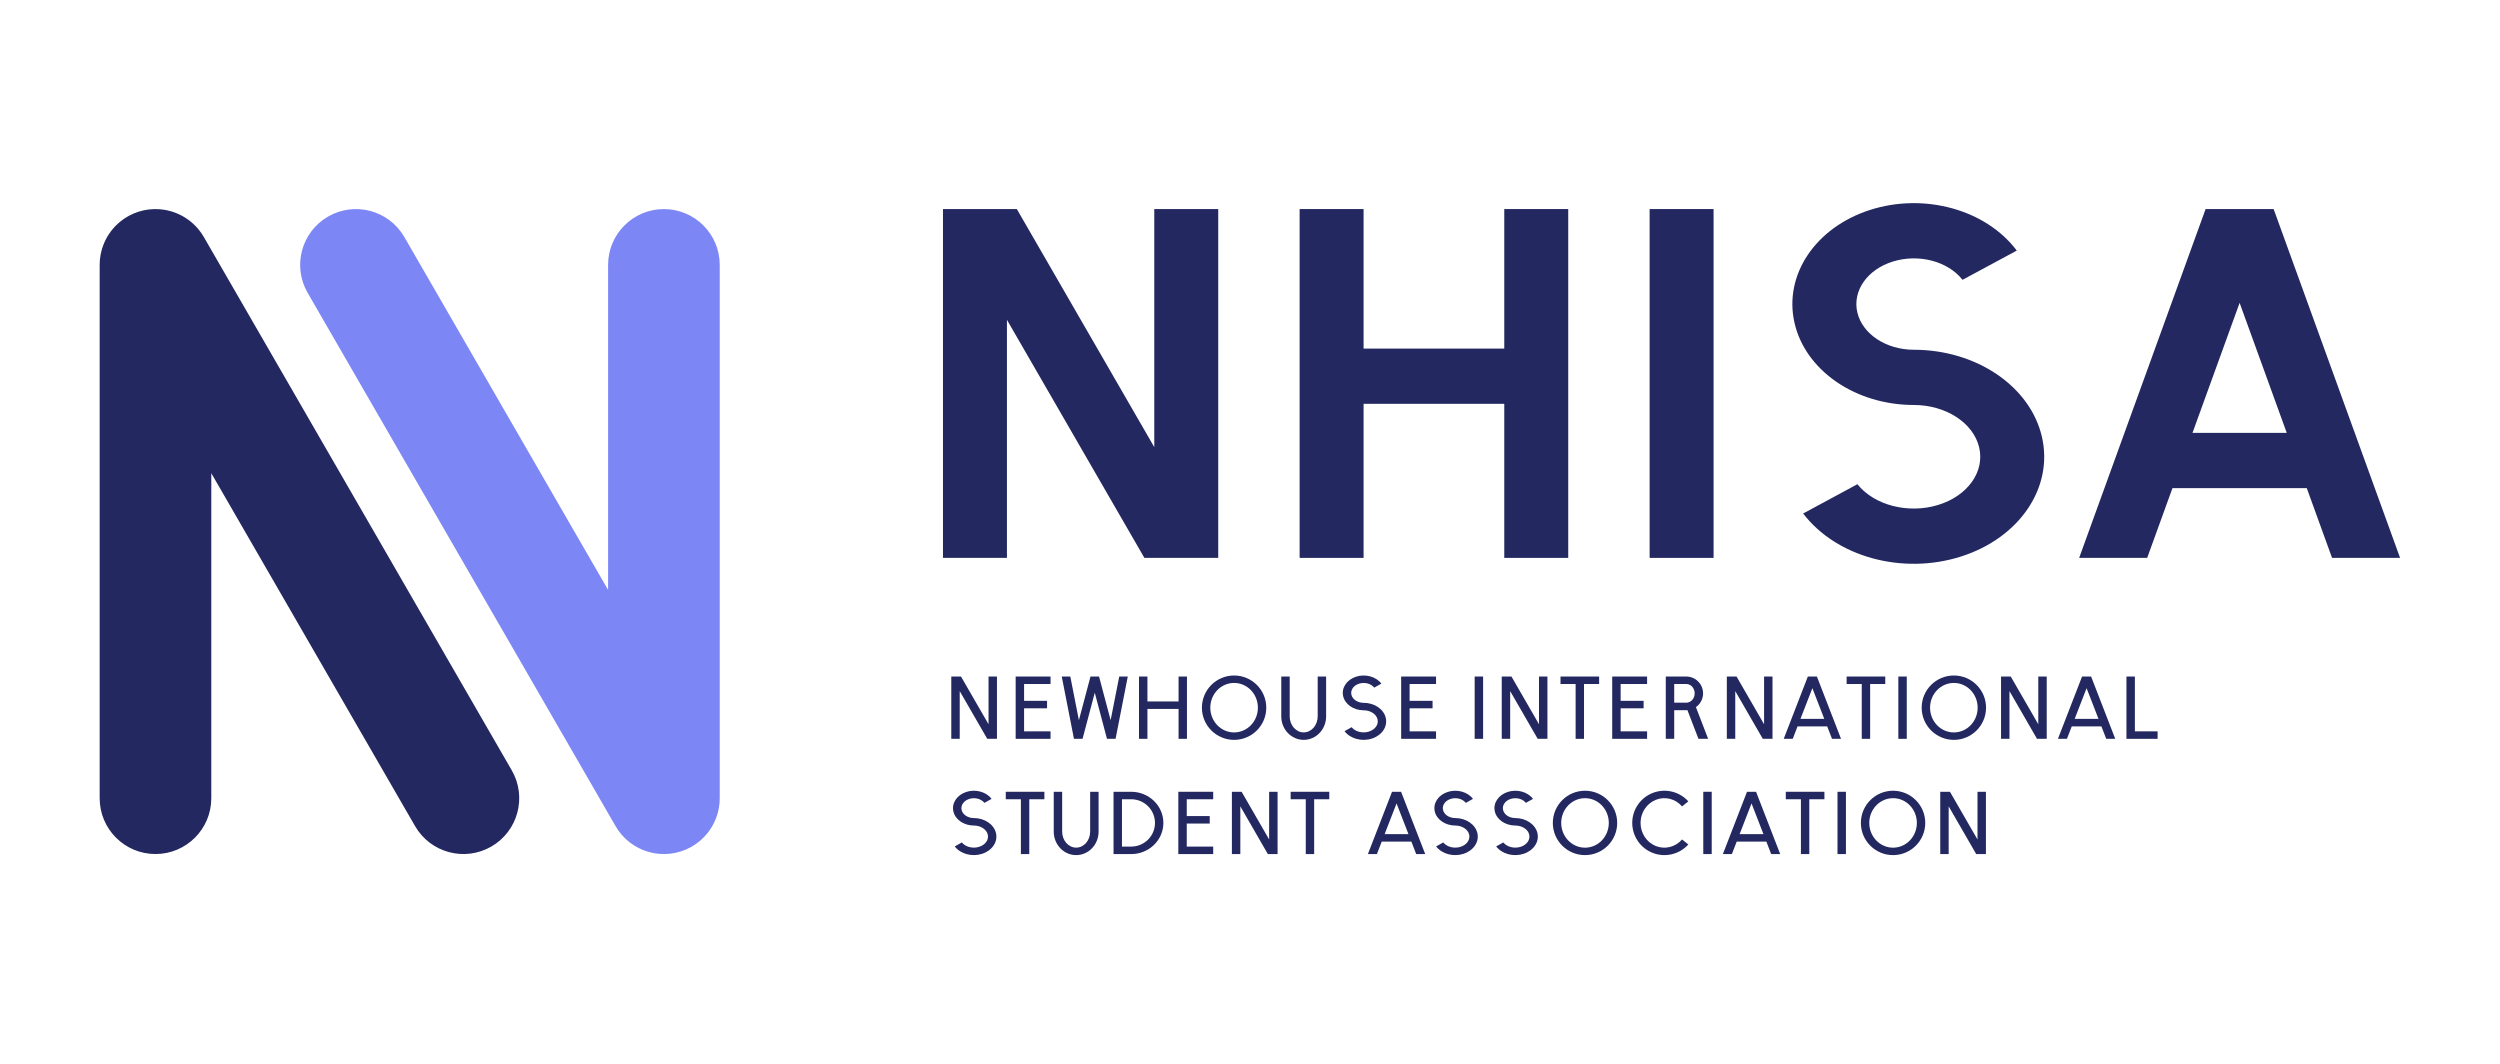
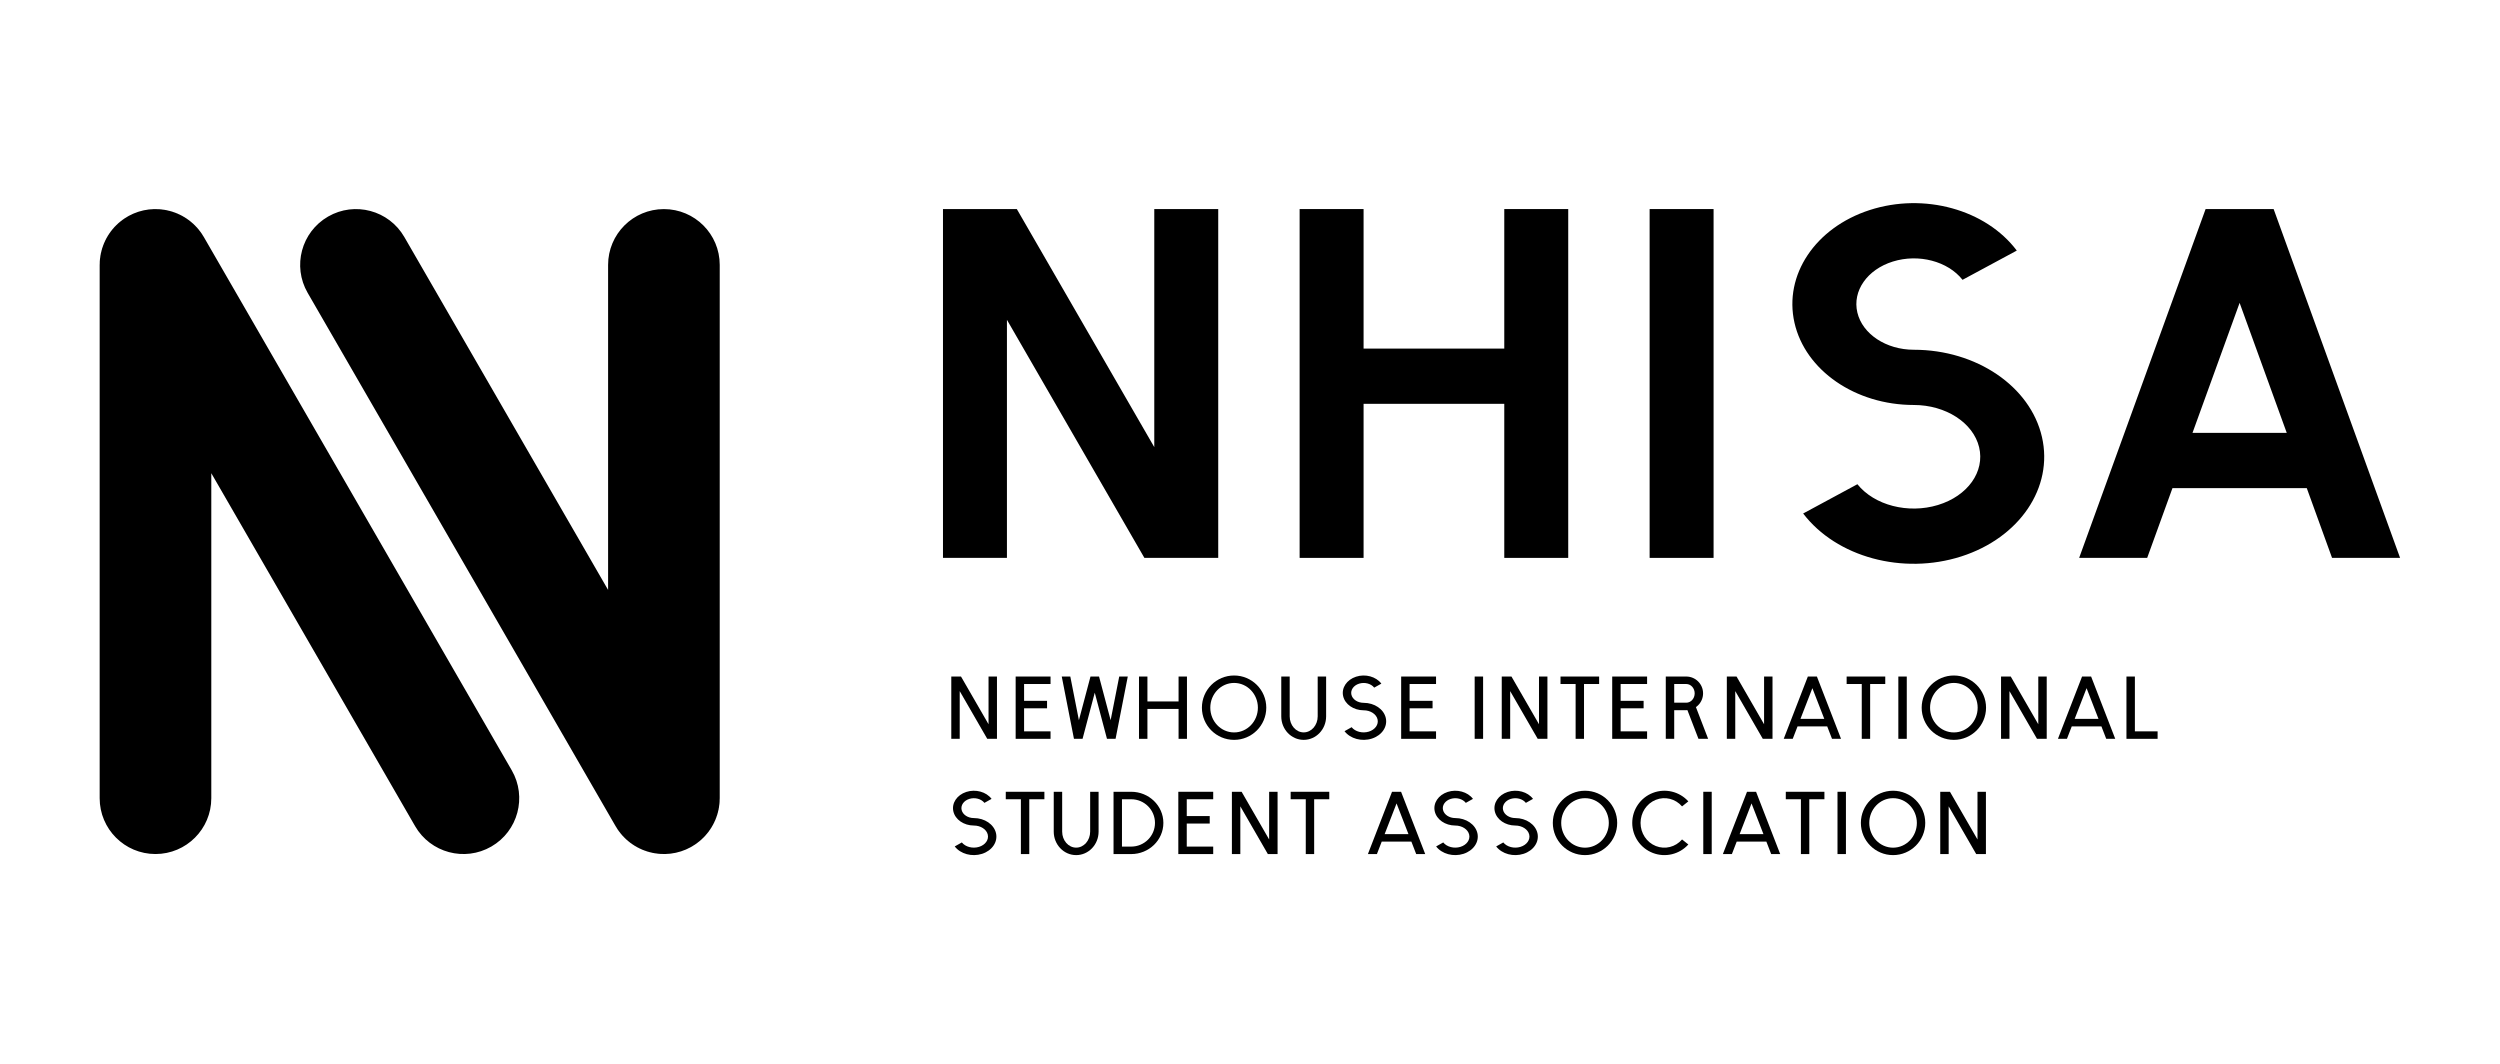
<svg xmlns="http://www.w3.org/2000/svg" viewBox="0 0 602 256" width="602" height="256" role="img" aria-labelledby="title">
-   <path fill="#232860" d="M50.88 192.21 L50.88 63.79 A13.44 13.44 0 0 0 24 63.79 L24 192.21 A13.44 13.44 0 0 0 50.88 192.21 Z M25.8 70.51 L99.95 198.93 A13.44 13.44 0 0 0 123.23 185.49 L49.08 57.07 A13.44 13.44 0 0 0 25.8 70.51 Z" />
-   <path fill="#7C86F5" d="M74.08 70.51 L148.23 198.93 A13.44 13.44 0 0 0 171.51 185.49 L97.36 57.07 A13.44 13.44 0 0 0 74.08 70.51 Z M173.31 192.21 L173.31 63.79 A13.44 13.44 0 0 0 146.43 63.79 L146.43 192.21 A13.44 13.44 0 0 0 173.31 192.21 Z" />
-   <path fill="#232860" transform="translate(227.07 50.34)" d="M0 0 L17.78 0 L50.88 57.33 L50.88 0 L66.28 0 L66.28 84 L48.5 84 L15.4 26.67 L15.4 84 L0 84 Z" />
-   <path fill="#232860" transform="translate(312.95 50.34)" d="M0 0 L15.4 0 L15.4 33.6 L49.28 33.6 L49.28 0 L64.68 0 L64.68 84 L49.28 84 L49.28 46.9 L15.4 46.9 L15.4 84 L0 84 Z" />
-   <path fill="#232860" transform="translate(397.23 50.34)" d="M0 0 L15.4 0 L15.4 84 L0 84 Z" />
-   <path fill="#232860" transform="translate(429.43 50.34)" d="M56.21 10 A29.24 24.3 0 1 0 31.41 47.18 A16.01 12.47 0 1 1 17.83 66.26 L4.77 73.31 A31.41 25.77 0 1 0 31.41 33.88 A13.84 11 0 1 1 43.15 17.04 Z" />
-   <path fill="#232860" fill-rule="evenodd" transform="translate(500.66 50.34)" d="M30.45 0 L46.83 0 L77.28 84 L60.9 84 L54.81 67.2 L22.47 67.2 L16.38 84 L0 84 Z M38.64 22.59 L49.99 53.9 L27.29 53.9 Z" />
-   <path fill="#232860" transform="translate(229.07 162.91)" d="M0 0 L2.34 0 L8.97 11.49 L8.97 0 L11 0 L11 15 L8.66 15 L2.03 3.51 L2.03 15 L0 15 Z" />
-   <path fill="#232860" transform="translate(244.57 162.91)" d="M0 0 L8.4 0 L8.4 1.8 L2.03 1.8 L2.03 5.85 L7.56 5.85 L7.56 7.65 L2.03 7.65 L2.03 13.2 L8.4 13.2 L8.4 15 L0 15 Z" />
-   <path fill="#232860" transform="translate(255.67 162.91)" d="M0 0 L2.06 0 L5.01 15 L2.94 15 Z M6.92 0 L8.98 0 L5.01 15 L2.94 15 Z M6.92 0 L8.98 0 L12.96 15 L10.89 15 Z M13.84 0 L15.9 0 L12.96 15 L10.89 15 Z" />
-   <path fill="#232860" transform="translate(274.27 162.91)" d="M0 0 L2.03 0 L2.03 6 L9.53 6 L9.53 0 L11.55 0 L11.55 15 L9.53 15 L9.53 7.8 L2.03 7.8 L2.03 15 L0 15 Z" />
-   <path fill="#232860" fill-rule="evenodd" transform="translate(289.42 162.91)" d="M7.75 -0.25 A7.75 7.75 0 1 1 7.75 15.25 A7.75 7.75 0 1 1 7.75 -0.25 Z M7.75 1.54 A5.73 5.96 0 1 0 7.75 13.46 A5.73 5.96 0 1 0 7.75 1.54 Z" />
-   <path fill="#232860" transform="translate(308.53 162.91)" d="M0 0 H2.03 V9.6 A3.37 3.85 0 0 0 8.77 9.6 V0 H10.8 V9.6 A5.4 5.65 0 0 1 0 9.6 Z" />
-   <path fill="#232860" transform="translate(322.93 162.91)" d="M9.7 1.71 A5.03 4.19 0 1 0 5.43 8.13 A3.41 2.66 0 1 1 2.54 12.2 L0.83 13.16 A5.43 4.46 0 1 0 5.43 6.33 A3 2.39 0 1 1 7.98 2.67 Z" />
-   <path fill="#232860" transform="translate(337.4 162.91)" d="M0 0 L8.4 0 L8.4 1.8 L2.03 1.8 L2.03 5.85 L7.56 5.85 L7.56 7.65 L2.03 7.65 L2.03 13.2 L8.4 13.2 L8.4 15 L0 15 Z" />
-   <path fill="#232860" transform="translate(355.1 162.91)" d="M0 0 L2.03 0 L2.03 15 L0 15 Z" />
-   <path fill="#232860" transform="translate(361.62 162.91)" d="M0 0 L2.34 0 L8.97 11.49 L8.97 0 L11 0 L11 15 L8.66 15 L2.03 3.51 L2.03 15 L0 15 Z" />
-   <path fill="#232860" transform="translate(375.77 162.91)" d="M0 0 L9.3 0 L9.3 1.8 L5.66 1.8 L5.66 15 L3.64 15 L3.64 1.8 L0 1.8 Z" />
-   <path fill="#232860" transform="translate(388.22 162.91)" d="M0 0 L8.4 0 L8.4 1.8 L2.03 1.8 L2.03 5.85 L7.56 5.85 L7.56 7.65 L2.03 7.65 L2.03 13.2 L8.4 13.2 L8.4 15 L0 15 Z" />
-   <path fill="#232860" transform="translate(401.12 162.91)" d="M0 0 L2.03 0 L2.03 15 L0 15 Z M0 0 H4.93 A4.05 4.05 0 0 1 4.93 8.1 H0 Z M2.03 1.8 V6.3 H4.93 A2.03 2.25 0 0 0 4.93 1.8 Z M4.52 6.3 L6.85 6.3 L10.2 15 L7.87 15 Z" />
-   <path fill="#232860" transform="translate(415.82 162.91)" d="M0 0 L2.34 0 L8.97 11.49 L8.97 0 L11 0 L11 15 L8.66 15 L2.03 3.51 L2.03 15 L0 15 Z" />
-   <path fill="#232860" fill-rule="evenodd" transform="translate(429.52 162.91)" d="M5.81 0 L7.99 0 L13.8 15 L11.63 15 L10.47 12 L3.33 12 L2.17 15 L0 15 Z M6.9 2.8 L9.77 10.2 L4.03 10.2 Z" />
-   <path fill="#232860" transform="translate(444.67 162.91)" d="M0 0 L9.3 0 L9.3 1.8 L5.66 1.8 L5.66 15 L3.64 15 L3.64 1.8 L0 1.8 Z" />
-   <path fill="#232860" transform="translate(457.12 162.91)" d="M0 0 L2.03 0 L2.03 15 L0 15 Z" />
-   <path fill="#232860" fill-rule="evenodd" transform="translate(462.74 162.91)" d="M7.75 -0.25 A7.75 7.75 0 1 1 7.75 15.25 A7.75 7.75 0 1 1 7.75 -0.25 Z M7.75 1.54 A5.73 5.96 0 1 0 7.75 13.46 A5.73 5.96 0 1 0 7.75 1.54 Z" />
-   <path fill="#232860" transform="translate(481.85 162.91)" d="M0 0 L2.34 0 L8.97 11.49 L8.97 0 L11 0 L11 15 L8.66 15 L2.03 3.51 L2.03 15 L0 15 Z" />
-   <path fill="#232860" fill-rule="evenodd" transform="translate(495.55 162.91)" d="M5.81 0 L7.99 0 L13.8 15 L11.63 15 L10.47 12 L3.33 12 L2.17 15 L0 15 Z M6.9 2.8 L9.77 10.2 L4.03 10.2 Z" />
-   <path fill="#232860" transform="translate(512.05 162.91)" d="M0 0 L2.03 0 L2.03 13.2 L7.5 13.2 L7.5 15 L0 15 Z" />
-   <path fill="#232860" transform="translate(229.07 190.66)" d="M9.7 1.71 A5.03 4.19 0 1 0 5.43 8.13 A3.41 2.66 0 1 1 2.54 12.2 L0.83 13.16 A5.43 4.46 0 1 0 5.43 6.33 A3 2.39 0 1 1 7.98 2.67 Z" />
-   <path fill="#232860" transform="translate(242.19 190.66)" d="M0 0 L9.3 0 L9.3 1.8 L5.66 1.8 L5.66 15 L3.64 15 L3.64 1.8 L0 1.8 Z" />
-   <path fill="#232860" transform="translate(253.74 190.66)" d="M0 0 H2.03 V9.6 A3.37 3.85 0 0 0 8.77 9.6 V0 H10.8 V9.6 A5.4 5.65 0 0 1 0 9.6 Z" />
-   <path fill="#232860" fill-rule="evenodd" transform="translate(268.14 190.66)" d="M0 0 H4.25 A7.75 7.5 0 0 1 4.25 15 H0 Z M2.03 1.8 H4.25 A5.73 5.7 0 0 1 4.25 13.2 H2.03 Z" />
-   <path fill="#232860" transform="translate(283.74 190.66)" d="M0 0 L8.4 0 L8.4 1.8 L2.03 1.8 L2.03 5.85 L7.56 5.85 L7.56 7.65 L2.03 7.65 L2.03 13.2 L8.4 13.2 L8.4 15 L0 15 Z" />
-   <path fill="#232860" transform="translate(296.64 190.66)" d="M0 0 L2.34 0 L8.97 11.49 L8.97 0 L11 0 L11 15 L8.66 15 L2.03 3.51 L2.03 15 L0 15 Z" />
-   <path fill="#232860" transform="translate(310.79 190.66)" d="M0 0 L9.3 0 L9.3 1.8 L5.66 1.8 L5.66 15 L3.64 15 L3.64 1.8 L0 1.8 Z" />
-   <path fill="#232860" fill-rule="evenodd" transform="translate(329.39 190.66)" d="M5.81 0 L7.99 0 L13.8 15 L11.63 15 L10.47 12 L3.33 12 L2.17 15 L0 15 Z M6.9 2.8 L9.77 10.2 L4.03 10.2 Z" />
-   <path fill="#232860" transform="translate(344.99 190.66)" d="M9.7 1.71 A5.03 4.19 0 1 0 5.43 8.13 A3.41 2.66 0 1 1 2.54 12.2 L0.83 13.16 A5.43 4.46 0 1 0 5.43 6.33 A3 2.39 0 1 1 7.98 2.67 Z" />
-   <path fill="#232860" transform="translate(359.45 190.66)" d="M9.7 1.71 A5.03 4.19 0 1 0 5.43 8.13 A3.41 2.66 0 1 1 2.54 12.2 L0.83 13.16 A5.43 4.46 0 1 0 5.43 6.33 A3 2.39 0 1 1 7.98 2.67 Z" />
-   <path fill="#232860" fill-rule="evenodd" transform="translate(373.92 190.66)" d="M7.75 -0.25 A7.75 7.75 0 1 1 7.75 15.25 A7.75 7.75 0 1 1 7.75 -0.25 Z M7.75 1.54 A5.73 5.96 0 1 0 7.75 13.46 A5.73 5.96 0 1 0 7.75 1.54 Z" />
-   <path fill="#232860" transform="translate(393.03 190.66)" d="M13.52 2.31 A7.75 7.75 0 1 0 13.52 12.69 L12.01 11.48 A5.73 5.96 0 1 1 12.01 3.52 Z" />
-   <path fill="#232860" transform="translate(410.15 190.66)" d="M0 0 L2.03 0 L2.03 15 L0 15 Z" />
-   <path fill="#232860" fill-rule="evenodd" transform="translate(414.87 190.66)" d="M5.81 0 L7.99 0 L13.8 15 L11.63 15 L10.47 12 L3.33 12 L2.17 15 L0 15 Z M6.9 2.8 L9.77 10.2 L4.03 10.2 Z" />
-   <path fill="#232860" transform="translate(430.02 190.66)" d="M0 0 L9.3 0 L9.3 1.8 L5.66 1.8 L5.66 15 L3.64 15 L3.64 1.8 L0 1.8 Z" />
-   <path fill="#232860" transform="translate(442.47 190.66)" d="M0 0 L2.03 0 L2.03 15 L0 15 Z" />
-   <path fill="#232860" fill-rule="evenodd" transform="translate(448.1 190.66)" d="M7.75 -0.25 A7.75 7.75 0 1 1 7.75 15.25 A7.75 7.75 0 1 1 7.75 -0.25 Z M7.75 1.54 A5.73 5.96 0 1 0 7.75 13.46 A5.73 5.96 0 1 0 7.75 1.54 Z" />
-   <path fill="#232860" transform="translate(467.21 190.66)" d="M0 0 L2.34 0 L8.97 11.49 L8.97 0 L11 0 L11 15 L8.66 15 L2.03 3.51 L2.03 15 L0 15 Z" />
+   <path fill="#000000" d="M50.88 192.21 L50.88 63.79 A13.44 13.44 0 0 0 24 63.79 L24 192.21 A13.44 13.44 0 0 0 50.88 192.21 Z M25.8 70.51 L99.95 198.93 A13.44 13.44 0 0 0 123.23 185.49 L49.08 57.07 A13.44 13.44 0 0 0 25.8 70.51 Z" />
+   <path fill="#000000" d="M74.08 70.51 L148.23 198.93 A13.44 13.44 0 0 0 171.51 185.49 L97.36 57.07 A13.44 13.44 0 0 0 74.08 70.51 Z M173.31 192.21 L173.31 63.79 A13.44 13.44 0 0 0 146.43 63.79 L146.43 192.21 A13.44 13.44 0 0 0 173.31 192.21 Z" />
+   <path fill="#000000" transform="translate(227.07 50.34)" d="M0 0 L17.78 0 L50.88 57.33 L50.88 0 L66.28 0 L66.28 84 L48.5 84 L15.4 26.67 L15.4 84 L0 84 Z" />
+   <path fill="#000000" transform="translate(312.95 50.34)" d="M0 0 L15.4 0 L15.4 33.6 L49.28 33.6 L49.28 0 L64.68 0 L64.68 84 L49.28 84 L49.28 46.9 L15.4 46.9 L15.4 84 L0 84 Z" />
+   <path fill="#000000" transform="translate(397.23 50.34)" d="M0 0 L15.4 0 L15.4 84 L0 84 Z" />
+   <path fill="#000000" transform="translate(429.43 50.34)" d="M56.21 10 A29.24 24.3 0 1 0 31.41 47.18 A16.01 12.47 0 1 1 17.83 66.26 L4.77 73.31 A31.41 25.77 0 1 0 31.41 33.88 A13.84 11 0 1 1 43.15 17.04 Z" />
+   <path fill="#000000" fill-rule="evenodd" transform="translate(500.66 50.34)" d="M30.45 0 L46.83 0 L77.28 84 L60.9 84 L54.81 67.2 L22.47 67.2 L16.38 84 L0 84 Z M38.64 22.59 L49.99 53.9 L27.29 53.9 Z" />
+   <path fill="#000000" transform="translate(229.07 162.91)" d="M0 0 L2.34 0 L8.97 11.49 L8.97 0 L11 0 L11 15 L8.66 15 L2.03 3.51 L2.03 15 L0 15 Z" />
+   <path fill="#000000" transform="translate(244.57 162.91)" d="M0 0 L8.4 0 L8.4 1.8 L2.03 1.8 L2.03 5.85 L7.56 5.85 L7.56 7.65 L2.03 7.65 L2.03 13.2 L8.4 13.2 L8.4 15 L0 15 Z" />
+   <path fill="#000000" transform="translate(255.67 162.91)" d="M0 0 L2.06 0 L5.01 15 L2.94 15 Z M6.92 0 L8.98 0 L5.01 15 L2.94 15 Z M6.92 0 L8.98 0 L12.96 15 L10.89 15 Z M13.84 0 L15.9 0 L12.96 15 L10.89 15 Z" />
+   <path fill="#000000" transform="translate(274.27 162.91)" d="M0 0 L2.03 0 L2.03 6 L9.53 6 L9.53 0 L11.55 0 L11.55 15 L9.53 15 L9.53 7.8 L2.03 7.8 L2.03 15 L0 15 Z" />
+   <path fill="#000000" fill-rule="evenodd" transform="translate(289.42 162.91)" d="M7.75 -0.25 A7.75 7.75 0 1 1 7.75 15.25 A7.75 7.75 0 1 1 7.75 -0.25 Z M7.75 1.54 A5.73 5.96 0 1 0 7.75 13.46 A5.73 5.96 0 1 0 7.75 1.54 Z" />
+   <path fill="#000000" transform="translate(308.53 162.91)" d="M0 0 H2.03 V9.6 A3.37 3.85 0 0 0 8.77 9.6 V0 H10.8 V9.6 A5.4 5.65 0 0 1 0 9.6 Z" />
+   <path fill="#000000" transform="translate(322.93 162.91)" d="M9.7 1.71 A5.03 4.19 0 1 0 5.43 8.13 A3.41 2.66 0 1 1 2.54 12.2 L0.83 13.16 A5.43 4.46 0 1 0 5.43 6.33 A3 2.39 0 1 1 7.98 2.67 Z" />
+   <path fill="#000000" transform="translate(337.4 162.91)" d="M0 0 L8.4 0 L8.4 1.8 L2.03 1.8 L2.03 5.85 L7.56 5.85 L7.56 7.65 L2.03 7.65 L2.03 13.2 L8.4 13.2 L8.4 15 L0 15 Z" />
+   <path fill="#000000" transform="translate(355.1 162.91)" d="M0 0 L2.03 0 L2.03 15 L0 15 Z" />
+   <path fill="#000000" transform="translate(361.62 162.91)" d="M0 0 L2.34 0 L8.97 11.49 L8.97 0 L11 0 L11 15 L8.66 15 L2.03 3.51 L2.03 15 L0 15 Z" />
+   <path fill="#000000" transform="translate(375.77 162.91)" d="M0 0 L9.3 0 L9.3 1.8 L5.66 1.8 L5.66 15 L3.64 15 L3.64 1.8 L0 1.8 Z" />
+   <path fill="#000000" transform="translate(388.22 162.91)" d="M0 0 L8.4 0 L8.4 1.8 L2.03 1.8 L2.03 5.85 L7.56 5.85 L7.56 7.65 L2.03 7.65 L2.03 13.2 L8.4 13.2 L8.4 15 L0 15 Z" />
+   <path fill="#000000" transform="translate(401.12 162.91)" d="M0 0 L2.03 0 L2.03 15 L0 15 Z M0 0 H4.93 A4.05 4.05 0 0 1 4.93 8.1 H0 Z M2.03 1.8 V6.3 H4.93 A2.03 2.25 0 0 0 4.93 1.8 Z M4.52 6.3 L6.85 6.3 L10.2 15 L7.87 15 Z" />
+   <path fill="#000000" transform="translate(415.82 162.91)" d="M0 0 L2.34 0 L8.97 11.49 L8.97 0 L11 0 L11 15 L8.66 15 L2.03 3.51 L2.03 15 L0 15 Z" />
+   <path fill="#000000" fill-rule="evenodd" transform="translate(429.52 162.91)" d="M5.81 0 L7.99 0 L13.8 15 L11.63 15 L10.47 12 L3.33 12 L2.17 15 L0 15 Z M6.9 2.8 L9.77 10.2 L4.03 10.2 Z" />
+   <path fill="#000000" transform="translate(444.67 162.91)" d="M0 0 L9.3 0 L9.3 1.8 L5.66 1.8 L5.66 15 L3.64 15 L3.64 1.8 L0 1.8 Z" />
+   <path fill="#000000" transform="translate(457.12 162.91)" d="M0 0 L2.03 0 L2.03 15 L0 15 Z" />
+   <path fill="#000000" fill-rule="evenodd" transform="translate(462.74 162.91)" d="M7.75 -0.25 A7.75 7.75 0 1 1 7.75 15.25 A7.75 7.75 0 1 1 7.75 -0.25 Z M7.75 1.54 A5.73 5.96 0 1 0 7.75 13.46 A5.73 5.96 0 1 0 7.75 1.54 Z" />
+   <path fill="#000000" transform="translate(481.85 162.91)" d="M0 0 L2.34 0 L8.97 11.49 L8.97 0 L11 0 L11 15 L8.66 15 L2.03 3.51 L2.03 15 L0 15 Z" />
+   <path fill="#000000" fill-rule="evenodd" transform="translate(495.55 162.91)" d="M5.81 0 L7.99 0 L13.8 15 L11.63 15 L10.47 12 L3.33 12 L2.17 15 L0 15 Z M6.9 2.8 L9.77 10.2 L4.03 10.2 Z" />
+   <path fill="#000000" transform="translate(512.05 162.91)" d="M0 0 L2.03 0 L2.03 13.2 L7.5 13.2 L7.5 15 L0 15 Z" />
+   <path fill="#000000" transform="translate(229.07 190.66)" d="M9.7 1.71 A5.03 4.19 0 1 0 5.43 8.13 A3.41 2.66 0 1 1 2.54 12.2 L0.83 13.16 A5.43 4.46 0 1 0 5.43 6.33 A3 2.39 0 1 1 7.98 2.67 Z" />
+   <path fill="#000000" transform="translate(242.19 190.66)" d="M0 0 L9.3 0 L9.3 1.8 L5.66 1.8 L5.66 15 L3.64 15 L3.64 1.8 L0 1.8 Z" />
+   <path fill="#000000" transform="translate(253.74 190.66)" d="M0 0 H2.03 V9.6 A3.37 3.85 0 0 0 8.77 9.6 V0 H10.8 V9.6 A5.4 5.65 0 0 1 0 9.6 Z" />
+   <path fill="#000000" fill-rule="evenodd" transform="translate(268.14 190.66)" d="M0 0 H4.25 A7.75 7.5 0 0 1 4.25 15 H0 Z M2.03 1.8 H4.25 A5.73 5.7 0 0 1 4.25 13.2 H2.03 Z" />
+   <path fill="#000000" transform="translate(283.74 190.66)" d="M0 0 L8.4 0 L8.4 1.8 L2.03 1.8 L2.03 5.85 L7.56 5.85 L7.56 7.65 L2.03 7.65 L2.03 13.2 L8.4 13.2 L8.4 15 L0 15 Z" />
+   <path fill="#000000" transform="translate(296.64 190.66)" d="M0 0 L2.34 0 L8.97 11.49 L8.97 0 L11 0 L11 15 L8.66 15 L2.03 3.51 L2.03 15 L0 15 Z" />
+   <path fill="#000000" transform="translate(310.79 190.66)" d="M0 0 L9.3 0 L9.3 1.8 L5.66 1.8 L5.66 15 L3.64 15 L3.64 1.8 L0 1.8 Z" />
+   <path fill="#000000" fill-rule="evenodd" transform="translate(329.39 190.66)" d="M5.81 0 L7.99 0 L13.8 15 L11.63 15 L10.47 12 L3.33 12 L2.17 15 L0 15 Z M6.9 2.8 L9.77 10.2 L4.03 10.2 Z" />
+   <path fill="#000000" transform="translate(344.99 190.66)" d="M9.7 1.71 A5.03 4.19 0 1 0 5.43 8.13 A3.41 2.66 0 1 1 2.54 12.2 L0.83 13.16 A5.43 4.46 0 1 0 5.43 6.33 A3 2.39 0 1 1 7.98 2.67 Z" />
+   <path fill="#000000" transform="translate(359.45 190.66)" d="M9.7 1.71 A5.03 4.19 0 1 0 5.43 8.13 A3.41 2.66 0 1 1 2.54 12.2 L0.83 13.16 A5.43 4.46 0 1 0 5.43 6.33 A3 2.39 0 1 1 7.98 2.67 Z" />
+   <path fill="#000000" fill-rule="evenodd" transform="translate(373.92 190.66)" d="M7.75 -0.25 A7.75 7.75 0 1 1 7.75 15.25 A7.75 7.75 0 1 1 7.75 -0.25 Z M7.75 1.54 A5.73 5.96 0 1 0 7.75 13.46 A5.73 5.96 0 1 0 7.75 1.54 Z" />
+   <path fill="#000000" transform="translate(393.03 190.66)" d="M13.52 2.31 A7.75 7.75 0 1 0 13.52 12.69 L12.01 11.48 A5.73 5.96 0 1 1 12.01 3.52 Z" />
+   <path fill="#000000" transform="translate(410.15 190.66)" d="M0 0 L2.03 0 L2.03 15 L0 15 Z" />
+   <path fill="#000000" fill-rule="evenodd" transform="translate(414.87 190.66)" d="M5.81 0 L7.99 0 L13.8 15 L11.63 15 L10.47 12 L3.33 12 L2.17 15 L0 15 Z M6.9 2.8 L9.77 10.2 L4.03 10.2 Z" />
+   <path fill="#000000" transform="translate(430.02 190.66)" d="M0 0 L9.3 0 L9.3 1.8 L5.66 1.8 L5.66 15 L3.64 15 L3.64 1.8 L0 1.8 Z" />
+   <path fill="#000000" transform="translate(442.47 190.66)" d="M0 0 L2.03 0 L2.03 15 L0 15 Z" />
+   <path fill="#000000" fill-rule="evenodd" transform="translate(448.1 190.66)" d="M7.75 -0.25 A7.75 7.75 0 1 1 7.75 15.25 A7.75 7.75 0 1 1 7.75 -0.25 Z M7.75 1.54 A5.73 5.96 0 1 0 7.75 13.46 A5.73 5.96 0 1 0 7.75 1.54 Z" />
+   <path fill="#000000" transform="translate(467.21 190.66)" d="M0 0 L2.34 0 L8.97 11.49 L8.97 0 L11 0 L11 15 L8.66 15 L2.03 3.51 L2.03 15 L0 15 Z" />
</svg>
